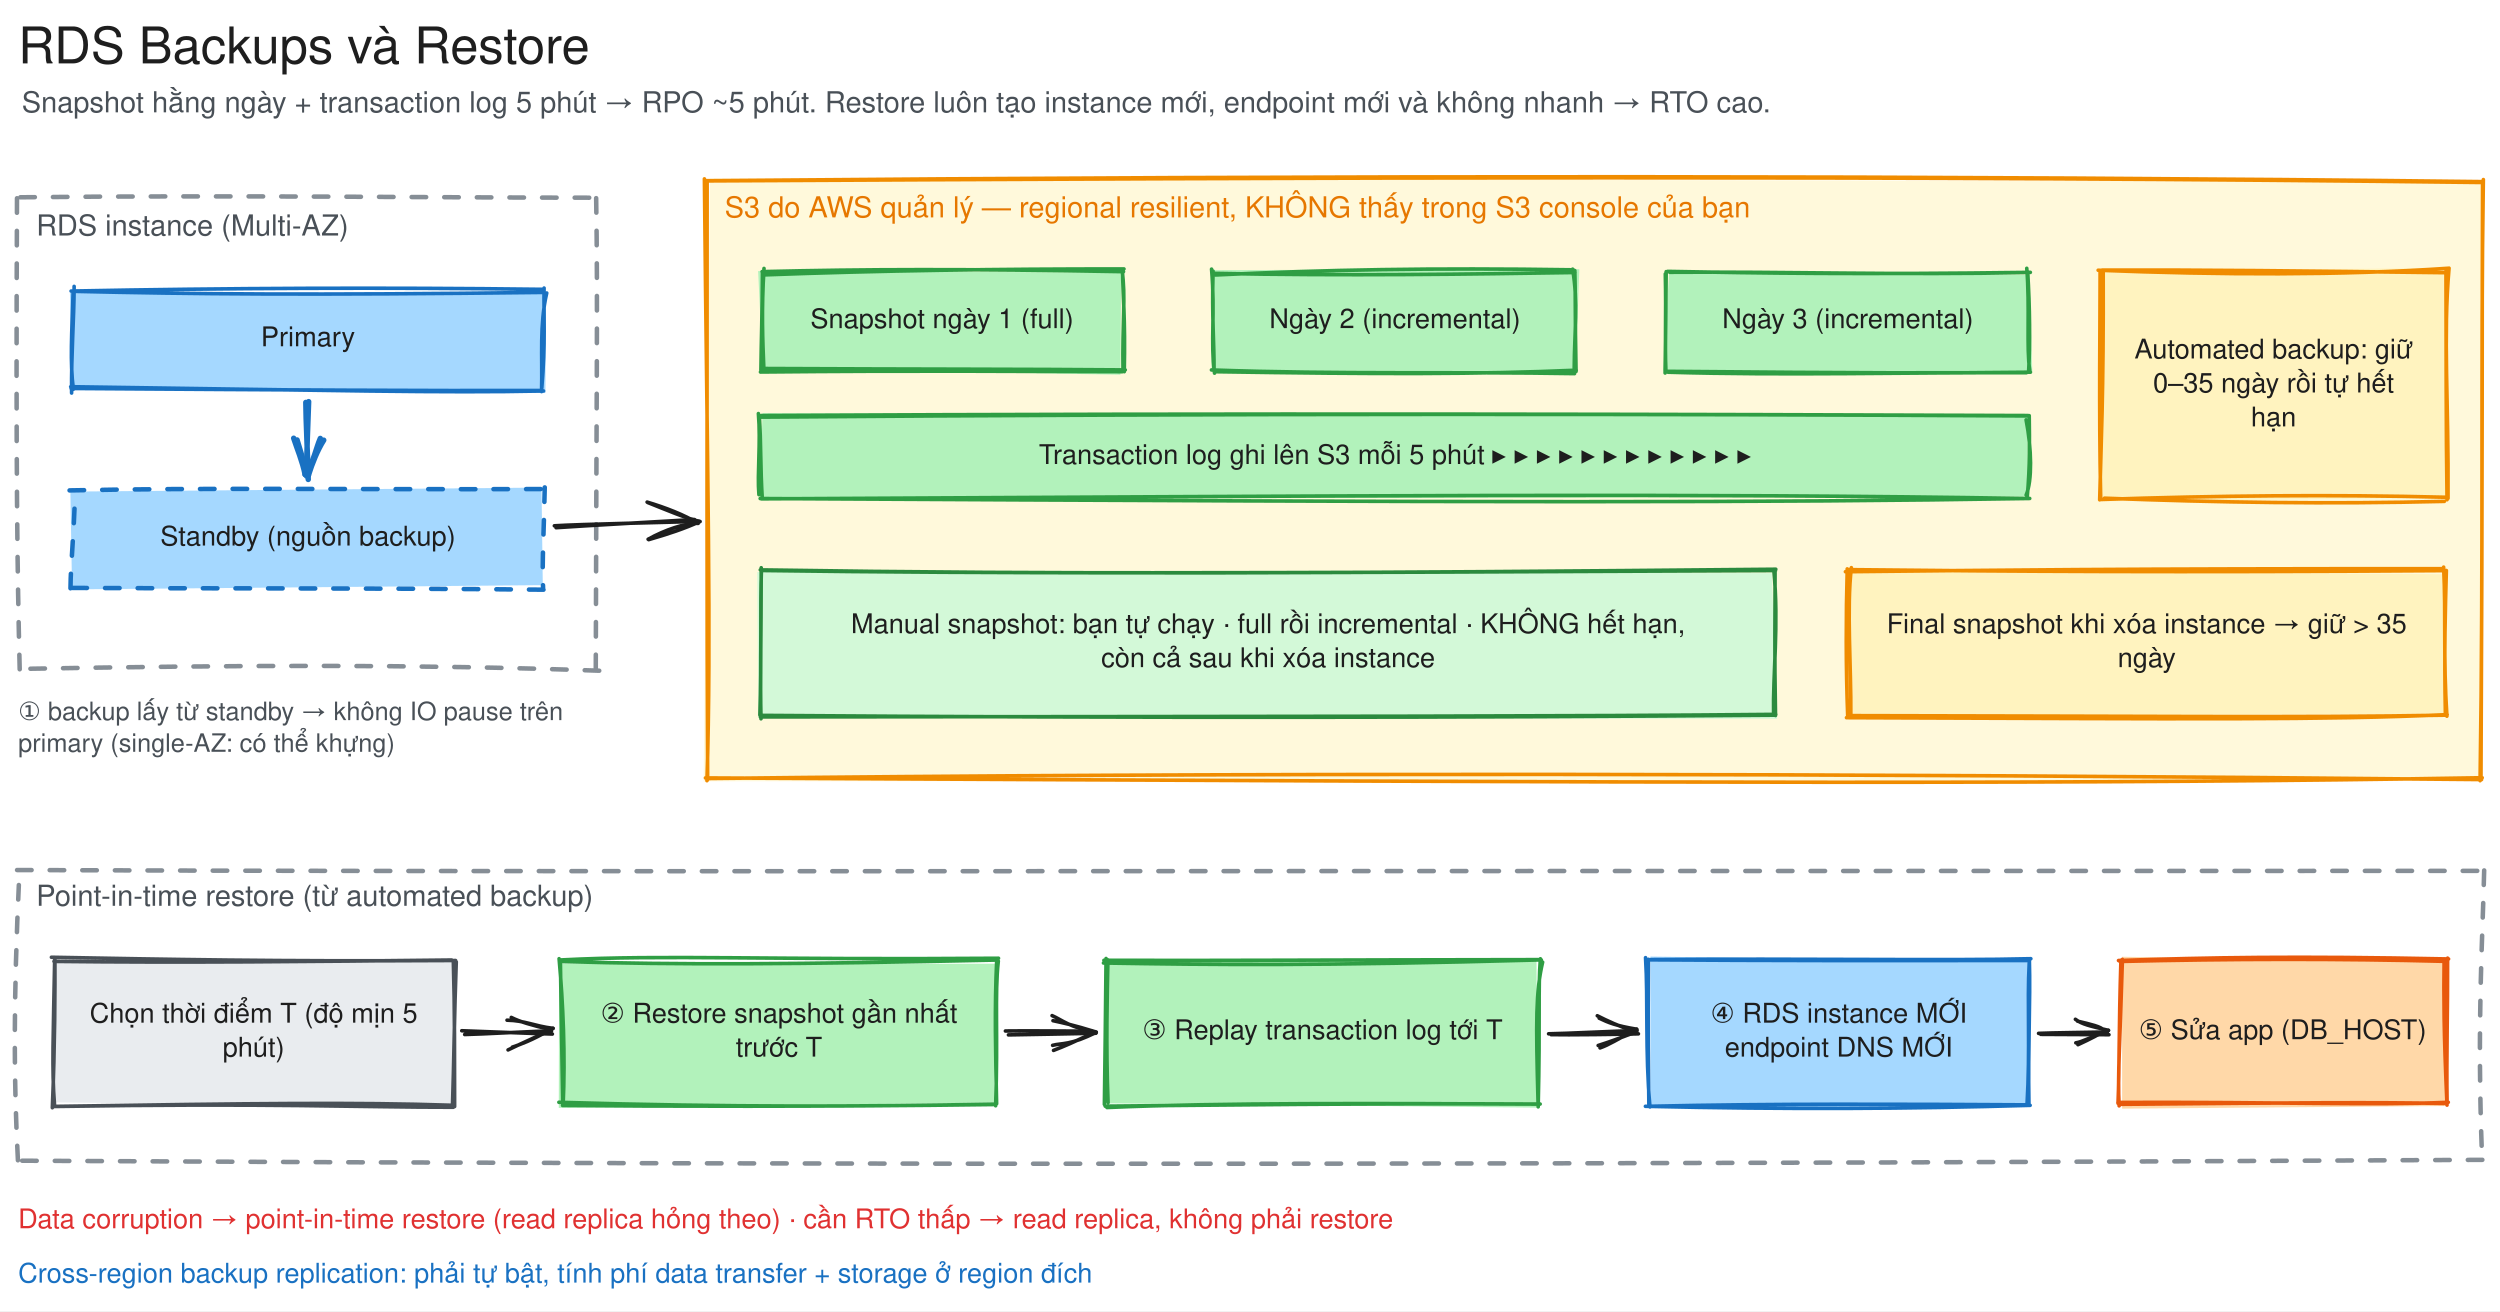
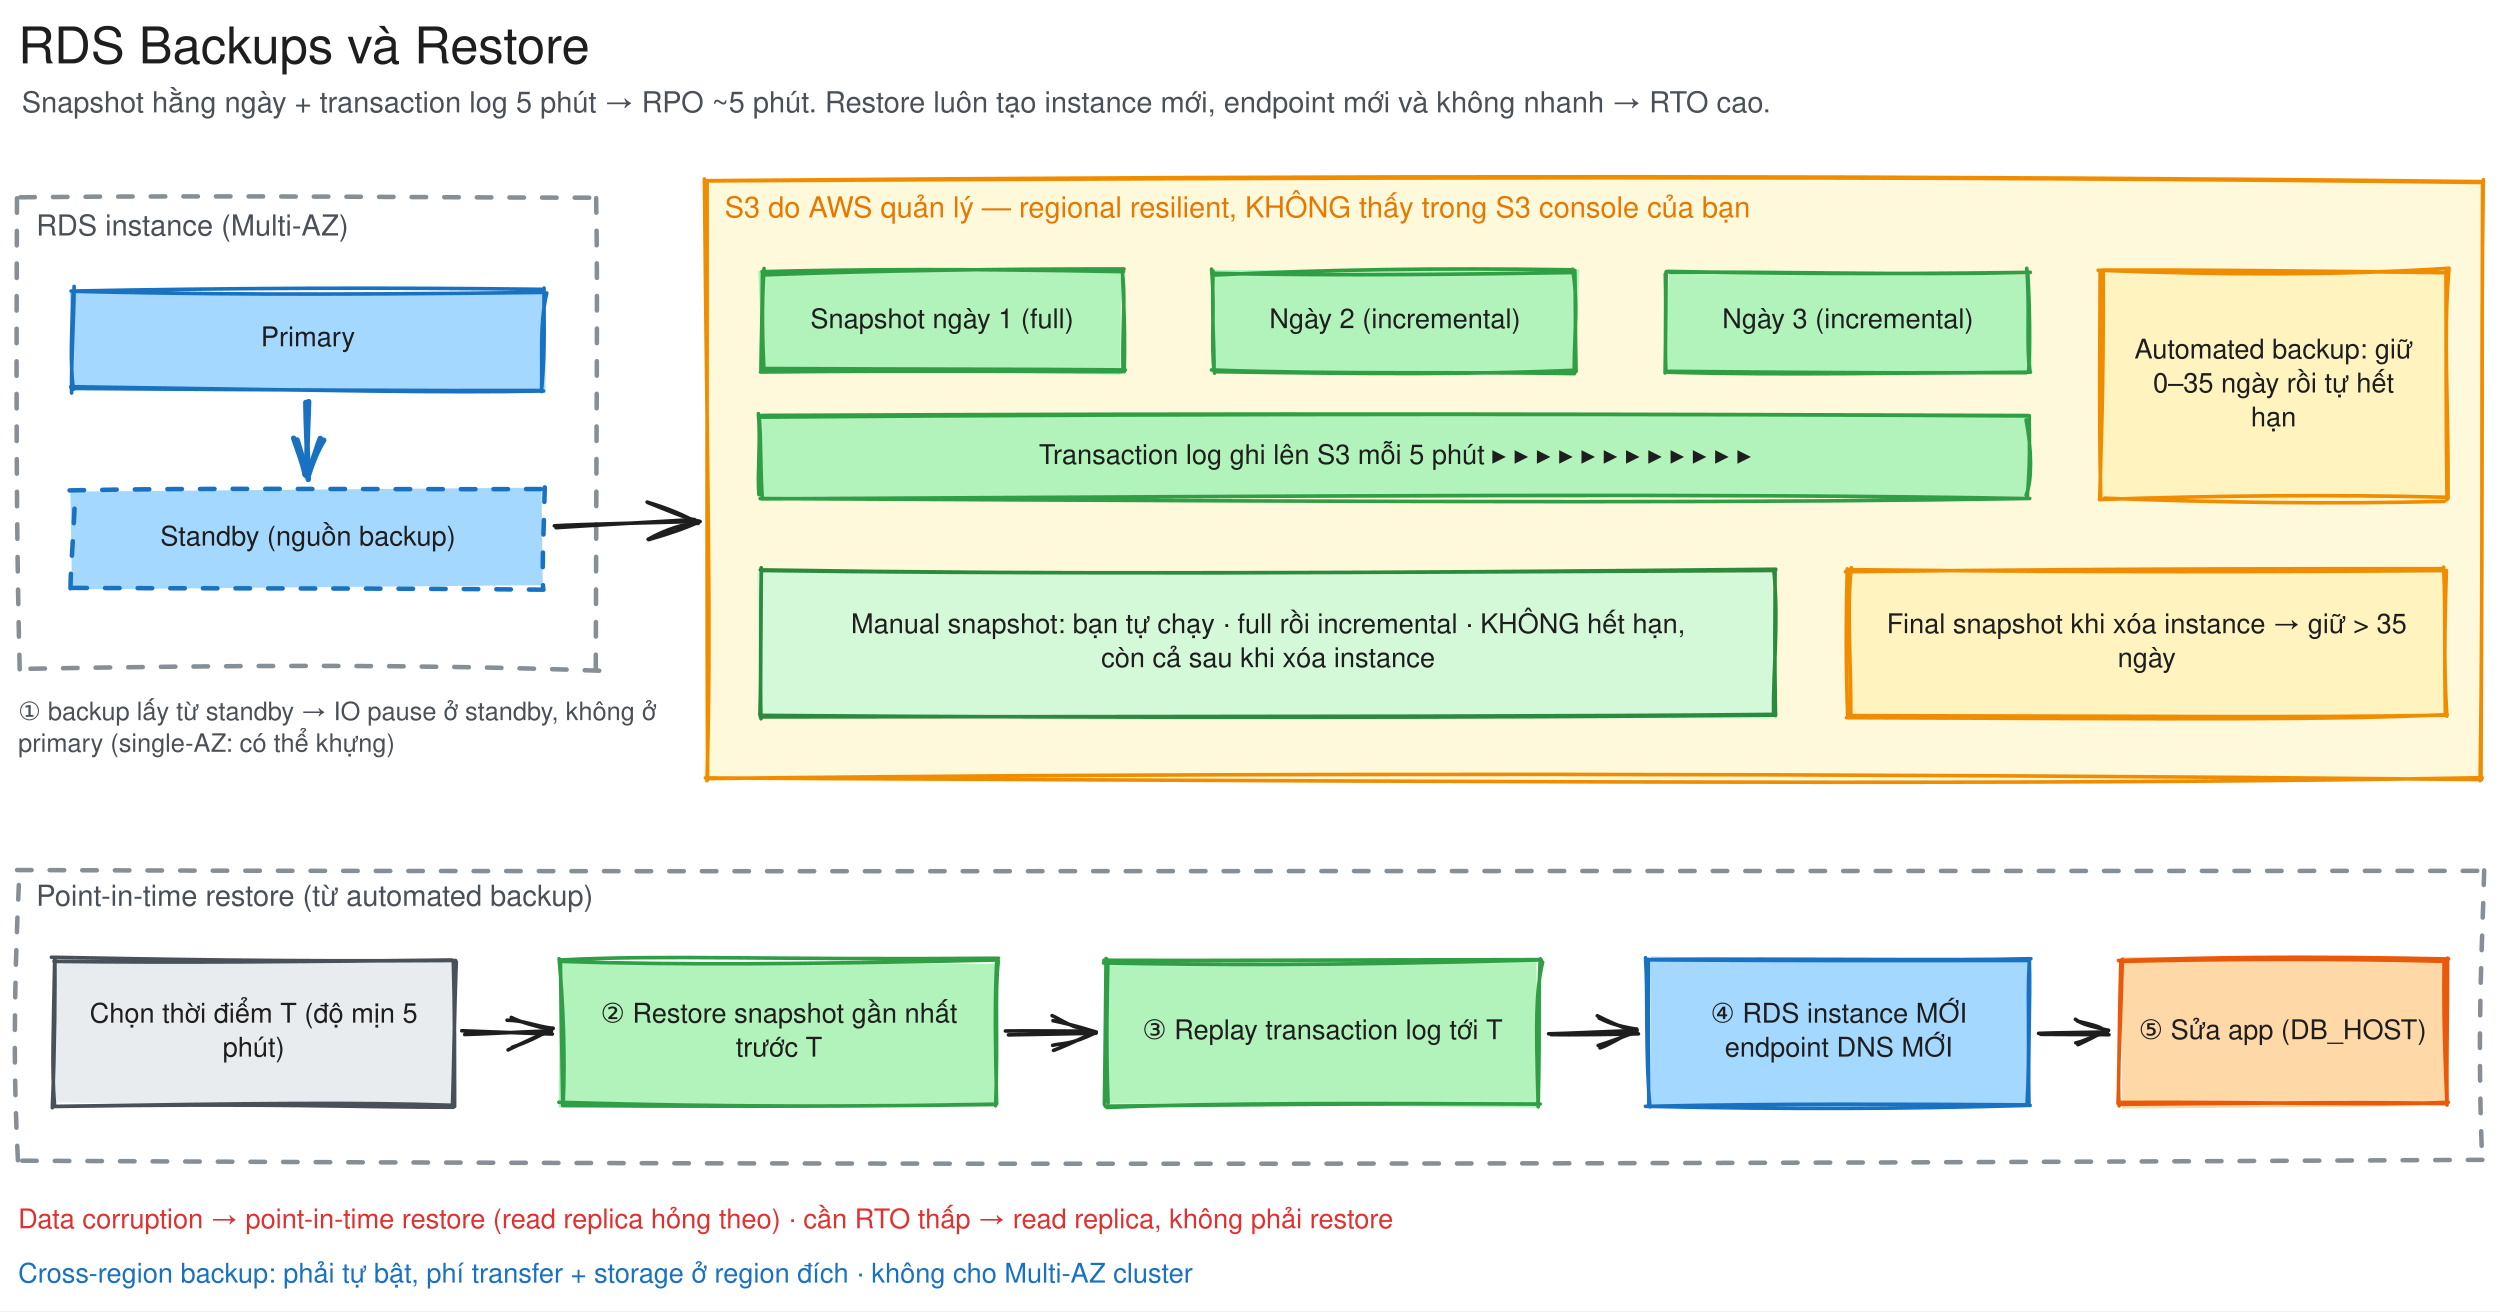
<svg xmlns="http://www.w3.org/2000/svg" version="1.1" viewBox="0 0 1380 723.75" width="1380" height="723.75">
  <defs>
    <style>
      @font-face {
        font-family: "Virgil";
        src: url("https://excalidraw.com/Virgil.woff2");
      }
      @font-face {
        font-family: "Cascadia";
        src: url("https://excalidraw.com/Cascadia.woff2");
      }
    </style>
  </defs>
  <rect x="0" y="0" width="1380" height="723.75" fill="#ffffff" />
  <g transform="translate(10 10) rotate(0 160.44 17.5)">
    <text x="0" y="25" font-family="Helvetica, Segoe UI Emoji" font-size="28px" fill="#1e1e1e" text-anchor="start" style="white-space: pre;" direction="ltr">RDS Backups và Restore</text>
  </g>
  <g transform="translate(12 48) rotate(0 490.24 10)">
    <text x="0" y="14" font-family="Helvetica, Segoe UI Emoji" font-size="16px" fill="#495057" text-anchor="start" style="white-space: pre;" direction="ltr">Snapshot hằng ngày + transaction log 5 phút → RPO ~5 phút. Restore luôn tạo instance mới, endpoint mới và không nhanh → RTO cao.</text>
  </g>
  <g stroke-linecap="round" transform="translate(10 110) rotate(0 160 130)">
    <path d="M1.23 -1.1 C117.66 -2.37, 234.95 -0.85, 319.68 -0.86 M319.08 -0.62 C320.02 55.49, 319.18 112.38, 318.86 261.34 M320.76 260.23 C221.25 256.64, 122.93 257.08, 0.05 259.25 M0.87 259.43 C-0.41 206.46, -1.29 149.82, -0.62 -0.89" stroke="#868e96" stroke-width="2.5" fill="none" stroke-dasharray="8 10" />
  </g>
  <g transform="translate(20 116) rotate(0 91.28 10)">
    <text x="0" y="14" font-family="Helvetica, Segoe UI Emoji" font-size="16px" fill="#495057" text-anchor="start" style="white-space: pre;" direction="ltr">RDS instance (Multi-AZ)</text>
  </g>
  <g stroke-linecap="round" transform="translate(390 100) rotate(0 490 165)">
    <path d="M1.95 -1.47 L981.28 0.22 L978.35 330.64 L-1.61 331.29" stroke="none" stroke-width="0" fill="#fff9db" />
    <path d="M-0.01 -0.13 C332.92 -1.96, 664.26 -3.18, 979.86 0.74 M-0.29 -0.25 C346.45 -3.36, 692.99 -3.14, 979.74 0.25 M980.81 -0.88 C979.26 101.12, 980.93 203.87, 979 330.95 M980.37 0.31 C980.01 74.78, 980.45 149.68, 979.5 330.02 M980.17 329.3 C770.63 332.9, 560.35 332.35, -0.59 329.41 M979.82 330.33 C631.57 326.79, 282.92 326.43, 0.09 329.75 M0.24 330.94 C2.77 248.94, 0.39 166.72, -1.17 -1.26 M0.62 330.37 C0.19 234.25, 0.24 139.27, 0.34 0.15" stroke="#f08c00" stroke-width="2" fill="none" />
  </g>
  <g transform="translate(400 106) rotate(0 287.52 10)">
    <text x="0" y="14" font-family="Helvetica, Segoe UI Emoji" font-size="16px" fill="#e67700" text-anchor="start" style="white-space: pre;" direction="ltr">S3 do AWS quản lý — regional resilient, KHÔNG thấy trong S3 console của bạn</text>
  </g>
  <g stroke-linecap="round" transform="translate(10 480) rotate(0 680 80)">
    <path d="M-0.57 0.26 C280.06 1.36, 559.98 0.73, 1360.24 0.72 M1361.26 0.49 C1360.33 41.5, 1357.25 83.81, 1360.08 158.59 M1360.25 160.23 C924.76 162.54, 490.19 163.47, -0.68 160.7 M-0.11 160.47 C-2.3 118.19, -2.8 75.57, 0.69 1.84" stroke="#868e96" stroke-width="2.5" fill="none" stroke-dasharray="8 10" />
  </g>
  <g transform="translate(20 486) rotate(0 171.12 10)">
    <text x="0" y="14" font-family="Helvetica, Segoe UI Emoji" font-size="16px" fill="#495057" text-anchor="start" style="white-space: pre;" direction="ltr">Point-in-time restore (từ automated backup)</text>
  </g>
  <g stroke-linecap="round" transform="translate(40 160) rotate(0 130 27.5)">
    <path d="M-1.4 1.72 L261.42 1.7 L261.08 56.85 L-0.21 55.1" stroke="none" stroke-width="0" fill="#a5d8ff" />
    <path d="M0.87 0.82 C65.9 2.35, 130.26 2.98, 259.76 1.42 M-0.76 0.67 C85.17 -1, 171.82 -1.39, 259.72 -0.29 M261.8 1.74 C257.71 19.47, 259.46 36.34, 258.94 56.16 M260.33 -0.99 C260.05 13.9, 261.16 29.63, 259.08 54.07 M260.04 55.82 C204.6 57, 146.24 55.51, -0.98 53.46 M259.42 55.55 C192.14 55.71, 125.39 55.31, -0.75 54.43 M-0.48 56.96 C-0.7 34.79, 0.87 16.79, 0.92 -1.91 M0.51 54.9 C-1.46 39.93, -0.35 24.19, 0.38 0.64" stroke="#1971c2" stroke-width="2" fill="none" />
  </g>
  <g transform="translate(140.675 178.125) rotate(0 29.325 9.375)">
    <text x="29.325" y="13" font-family="Helvetica, Segoe UI Emoji" font-size="15px" fill="#1e1e1e" text-anchor="middle" style="white-space: pre;" direction="ltr">Primary</text>
  </g>
  <g stroke-linecap="round" transform="translate(40 270) rotate(0 130 27.5)">
    <path d="M-1.15 1.36 L258.93 -0.85 L259.62 53 L-0.22 55.33" stroke="none" stroke-width="0" fill="#a5d8ff" />
    <path d="M-1.59 0.7 C74.96 -0.88, 153.24 0.3, 258.81 -0.03 M260.7 -0.95 C260.34 20.95, 259.09 40.37, 259.8 55.22 M259.99 55.51 C159.87 54.47, 60.93 54.95, -0.69 54.53 M-1.09 54.73 C-0.93 39.7, 0.71 27.81, 1.44 1.52" stroke="#1971c2" stroke-width="2.5" fill="none" stroke-dasharray="8 10" />
  </g>
  <g transform="translate(88.925 288.125) rotate(0 81.075 9.375)">
    <text x="81.075" y="13" font-family="Helvetica, Segoe UI Emoji" font-size="15px" fill="#1e1e1e" text-anchor="middle" style="white-space: pre;" direction="ltr">Standby (nguồn backup)</text>
  </g>
  <g stroke-linecap="round" transform="translate(420 150) rotate(0 100 27.5)">
    <path d="M-1.52 -0.38 L198.86 0.41 L198.48 56.85 L1.04 53.4" stroke="none" stroke-width="0" fill="#b2f2bb" />
    <path d="M1.36 1.76 C65.95 -0.66, 131.02 -1.58, 200.43 -1.55 M0.67 -0.06 C56.63 -1.42, 111.97 -1.66, 200.17 -0.04 M199.36 -0.87 C201.51 13.37, 199.47 28.45, 199.89 54.43 M199.66 -0.57 C199.77 13.16, 201.25 24.93, 200.6 55.17 M201.14 54.19 C144.54 53.71, 89.79 53.84, 1.57 53.41 M199.51 55.18 C144.7 55.08, 88.61 54.46, -0.22 55.36 M1.67 54.19 C0.99 37.76, 0.29 20.96, 1.73 -1.82 M0.02 54.28 C0.18 38.95, 0.75 22.93, 0.87 0.38" stroke="#2f9e44" stroke-width="2" fill="none" />
  </g>
  <g transform="translate(443.425 168.125) rotate(0 76.575 9.375)">
    <text x="76.575" y="13" font-family="Helvetica, Segoe UI Emoji" font-size="15px" fill="#1e1e1e" text-anchor="middle" style="white-space: pre;" direction="ltr">Snapshot ngày 1 (full)</text>
  </g>
  <g stroke-linecap="round" transform="translate(670 150) rotate(0 100 27.5)">
    <path d="M-0.84 -0.89 L201.79 -1.41 L199.71 55.32 L-1.25 54.97" stroke="none" stroke-width="0" fill="#b2f2bb" />
    <path d="M0.99 1.79 C60.71 -1.1, 120.14 -2.26, 198.5 -1.06 M-0.31 0.88 C71.79 2.4, 143.21 1.32, 199.39 0.43 M198.09 -1.43 C201.23 17.26, 199.09 32.62, 198.96 53.09 M199.3 -0.65 C199.72 11.49, 199.36 23.17, 199.98 55.04 M199.14 56.24 C134.59 55.1, 69.21 56.73, -1.28 54.21 M200.08 54.35 C145.55 56.67, 92.09 56.62, 0.48 55.18 M0.42 55.98 C-1.91 38.9, 0.86 23.34, -1.22 -1.45 M0.16 54.04 C0.26 40.16, -1.11 25.34, -0.39 -0.35" stroke="#2f9e44" stroke-width="2" fill="none" />
  </g>
  <g transform="translate(697.1 168.125) rotate(0 72.9 9.375)">
    <text x="72.9" y="13" font-family="Helvetica, Segoe UI Emoji" font-size="15px" fill="#1e1e1e" text-anchor="middle" style="white-space: pre;" direction="ltr">Ngày 2 (incremental)</text>
  </g>
  <g stroke-linecap="round" transform="translate(920 150) rotate(0 100 27.5)">
    <path d="M1.29 1.03 L200.25 1.79 L201.82 55.1 L-1.82 54.66" stroke="none" stroke-width="0" fill="#b2f2bb" />
    <path d="M1.67 0.31 C65.11 -0.2, 129.72 1.96, 198.99 0.42 M0.6 -0.2 C52.58 0.81, 105.21 1.59, 200.75 0.34 M198.77 -1.89 C200.53 19.2, 198.48 42.41, 200.44 54.43 M199.28 -0.04 C200.49 19.84, 200.66 39.81, 199.78 55.47 M198.59 55.75 C131.98 55.51, 66.13 57.4, 0.75 55.46 M200.8 55.45 C154.11 56.04, 107.4 55.92, -0.24 54.96 M-0.43 54.54 C-1.04 39.7, -0.23 24.53, -0.75 1.2 M-0.86 55.9 C-0.56 36.32, -0.43 16.49, -0.27 -0.05" stroke="#2f9e44" stroke-width="2" fill="none" />
  </g>
  <g transform="translate(947.1 168.125) rotate(0 72.9 9.375)">
    <text x="72.9" y="13" font-family="Helvetica, Segoe UI Emoji" font-size="15px" fill="#1e1e1e" text-anchor="middle" style="white-space: pre;" direction="ltr">Ngày 3 (incremental)</text>
  </g>
  <g stroke-linecap="round" transform="translate(420 230) rotate(0 350 22.5)">
    <path d="M0.92 -1.95 L699.22 -0.27 L699.42 44.1 L-0.68 45.49" stroke="none" stroke-width="0" fill="#b2f2bb" />
    <path d="M0.2 -0.62 C259.65 -2.08, 519.89 -1.31, 699.45 -0.63 M-0.26 0.27 C253.94 -1.76, 507.73 -1.53, 700 -0.39 M698.4 1.75 C701.52 17.7, 701.83 35.45, 698.43 43.27 M700.13 -0.56 C700.27 13.87, 700.64 26.31, 699.03 44.45 M699.81 45.19 C515.58 42.15, 332.47 43.66, 0.28 45.37 M700.4 45.16 C555.85 47.53, 412.05 47.47, -0.39 45.19 M-1.08 43.04 C-2.1 31.4, -0.01 14.18, -1.37 -1.71 M0.79 45.33 C-0.28 28.83, 0.11 14.04, -0.81 0.18" stroke="#2f9e44" stroke-width="2" fill="none" />
  </g>
  <g transform="translate(566.075 243.125) rotate(0 203.925 9.375)">
    <text x="203.925" y="13" font-family="Helvetica, Segoe UI Emoji" font-size="15px" fill="#1e1e1e" text-anchor="middle" style="white-space: pre;" direction="ltr">Transaction log ghi lên S3 mỗi 5 phút ▸ ▸ ▸ ▸ ▸ ▸ ▸ ▸ ▸ ▸ ▸ ▸</text>
  </g>
  <g stroke-linecap="round" transform="translate(1160 150) rotate(0 95 62.5)">
    <path d="M0.22 -0.55 L188.9 -2 L190.61 124.67 L-0.9 126.76" stroke="none" stroke-width="0" fill="#fff3bf" />
    <path d="M-1.82 -0.83 C65.07 1.81, 132.67 2.1, 191.7 -1.94 M0.29 -0.9 C56.28 -1.11, 112.07 -0.44, 190.45 0.54 M191.88 -1.98 C188.56 35.65, 191.71 71.85, 191.31 125.08 M190.16 -0.26 C190.29 42.21, 190.18 87.11, 190.76 125.86 M189.28 126.76 C126.19 128.33, 63.42 127.42, 1.68 124.99 M190.37 124.49 C127.57 122.9, 64.23 123.53, -0.8 125.73 M-0.98 125.9 C-0.28 96.27, 1.25 67.36, 0.97 -0.03 M-0.43 124.45 C-1.48 75.62, -0.72 26.26, -0.74 -0.43" stroke="#f08c00" stroke-width="2" fill="none" />
  </g>
  <g transform="translate(1175.5 184.375) rotate(0 79.5 28.125)">
    <text x="79.5" y="13.5" font-family="Helvetica, Segoe UI Emoji" font-size="15px" fill="#1e1e1e" text-anchor="middle" style="white-space: pre;" direction="ltr">Automated backup: giữ</text>
    <text x="79.5" y="32.25" font-family="Helvetica, Segoe UI Emoji" font-size="15px" fill="#1e1e1e" text-anchor="middle" style="white-space: pre;" direction="ltr">0–35 ngày rồi tự hết</text>
    <text x="79.5" y="51" font-family="Helvetica, Segoe UI Emoji" font-size="15px" fill="#1e1e1e" text-anchor="middle" style="white-space: pre;" direction="ltr">hạn</text>
  </g>
  <g stroke-linecap="round" transform="translate(420 315) rotate(0 280 40)">
    <path d="M-1.99 0.79 L558.06 1.36 L560.95 81.8 L-1.38 81.2" stroke="none" stroke-width="0" fill="#d3f9d8" />
    <path d="M-0.32 -0.43 C164.45 2.2, 327.8 1.42, 560.23 -0.79 M0.4 -0.08 C129.98 1.71, 260.35 1.47, 560.06 -0.04 M559.16 -0.12 C562 29.45, 558.54 57.59, 559.02 79.52 M559.83 0.92 C559.92 23.01, 559.41 45.03, 560.08 79.96 M560.22 79.32 C446.93 80.43, 333.94 80.41, -0.24 80.75 M560.07 79.78 C386.34 81.17, 212.65 81.46, -0.08 79.88 M0.07 81.77 C-0.45 60.14, 0.15 40.24, 0.2 -1.6 M-0.54 79.68 C0.41 49.56, -0.37 17.25, 0.28 0.66" stroke="#2b8a3e" stroke-width="2" fill="none" />
  </g>
  <g transform="translate(457.075 336.25) rotate(0 242.925 18.75)">
    <text x="242.925" y="13.25" font-family="Helvetica, Segoe UI Emoji" font-size="15px" fill="#1e1e1e" text-anchor="middle" style="white-space: pre;" direction="ltr">Manual snapshot: bạn tự chạy · full rồi incremental · KHÔNG hết hạn,</text>
    <text x="242.925" y="32" font-family="Helvetica, Segoe UI Emoji" font-size="15px" fill="#1e1e1e" text-anchor="middle" style="white-space: pre;" direction="ltr">còn cả sau khi xóa instance</text>
  </g>
  <g stroke-linecap="round" transform="translate(1020 315) rotate(0 165 40)">
    <path d="M0.61 -0.38 L328.59 1.97 L331.55 78.98 L1.8 80.41" stroke="none" stroke-width="0" fill="#fff3bf" />
    <path d="M-1.33 0.6 C75.62 -0.22, 153.44 -1.18, 328.83 -1.08 M-0.17 -0.57 C90 0.4, 179.7 1.07, 329.44 -0.01 M328.88 -1.95 C330.22 24.64, 328.61 48.48, 330.69 80.34 M330.39 -0.08 C329.83 21.4, 329.12 42.81, 329.86 79.83 M330.85 79.47 C261.91 82.57, 193.9 81.88, -0.74 81.16 M330.68 79.77 C247.92 81.19, 165.77 80.25, 0.53 80.02 M1.66 80.23 C1.88 52.47, -0.7 21.24, 1.95 -1.65 M-0.05 80.98 C-1.14 52.48, -1.06 24.94, -0.33 -0.97" stroke="#f08c00" stroke-width="2" fill="none" />
  </g>
  <g transform="translate(1039.2 336.25) rotate(0 145.8 18.75)">
    <text x="145.8" y="13.25" font-family="Helvetica, Segoe UI Emoji" font-size="15px" fill="#1e1e1e" text-anchor="middle" style="white-space: pre;" direction="ltr">Final snapshot khi xóa instance → giữ &gt; 35</text>
    <text x="145.8" y="32" font-family="Helvetica, Segoe UI Emoji" font-size="15px" fill="#1e1e1e" text-anchor="middle" style="white-space: pre;" direction="ltr">ngày</text>
  </g>
  <g stroke-linecap="round" transform="translate(30 530) rotate(0 110 40)">
    <path d="M-0.06 1.49 L220.02 0.98 L221.65 81.07 L-0.33 78.5" stroke="none" stroke-width="0" fill="#e9ecef" />
    <path d="M-1.62 -1.6 C60.45 -0.47, 122.9 0.82, 221.48 0.2 M-0.21 0.69 C70.91 1.54, 141.71 0.8, 219.35 -0.08 M221.86 0.96 C220.83 28.52, 220.5 59.06, 219.78 80.08 M220.24 0.56 C221.04 26.71, 220.9 54.68, 220.95 80.81 M220.23 81.21 C169.16 81.27, 119.38 78.79, -0.48 80.79 M219.33 80.1 C166.74 78.37, 111.97 79, 0.56 80.72 M-1.11 81.47 C0.36 47.08, 0.4 14.37, 0.32 -0.92 M0.09 79.85 C-1.48 60.14, -0.57 41.73, 0.18 -0.53" stroke="#495057" stroke-width="2" fill="none" />
  </g>
  <g transform="translate(47.525 551.25) rotate(0 92.475 18.75)">
    <text x="92.475" y="13.25" font-family="Helvetica, Segoe UI Emoji" font-size="15px" fill="#1e1e1e" text-anchor="middle" style="white-space: pre;" direction="ltr">Chọn thời điểm T (độ mịn 5</text>
    <text x="92.475" y="32" font-family="Helvetica, Segoe UI Emoji" font-size="15px" fill="#1e1e1e" text-anchor="middle" style="white-space: pre;" direction="ltr">phút)</text>
  </g>
  <g stroke-linecap="round" transform="translate(310 530) rotate(0 120 40)">
    <path d="M-1.38 1.96 L240.36 1.99 L238.62 78.6 L-1.56 81.57" stroke="none" stroke-width="0" fill="#b2f2bb" />
    <path d="M-0.17 -0.12 C56.81 -3.07, 113.75 -0.02, 241.18 -1.05 M0.51 0.78 C64.68 2.65, 128.28 2.39, 240.31 -0.06 M241.07 0.51 C239 19, 240.97 40.96, 239.58 80.38 M240.2 -0.33 C238.9 26.53, 239.58 51.2, 240.13 79.28 M238.49 79.48 C166.99 80.82, 94.76 81.28, -1.5 78.46 M239.21 79.7 C144.94 81.02, 49.53 80.72, 0.54 80.21 M0.85 80.16 C2.1 52.49, 0.85 24.06, -1.38 -0.8 M0.62 79.28 C0.12 54.66, -0.15 27.64, -0.67 0.07" stroke="#2f9e44" stroke-width="2" fill="none" />
  </g>
  <g transform="translate(328.525 551.25) rotate(0 101.475 18.75)">
    <text x="101.475" y="13.25" font-family="Helvetica, Segoe UI Emoji" font-size="15px" fill="#1e1e1e" text-anchor="middle" style="white-space: pre;" direction="ltr">② Restore snapshot gần nhất</text>
    <text x="101.475" y="32" font-family="Helvetica, Segoe UI Emoji" font-size="15px" fill="#1e1e1e" text-anchor="middle" style="white-space: pre;" direction="ltr">trước T</text>
  </g>
  <g stroke-linecap="round" transform="translate(610 530) rotate(0 120 40)">
    <path d="M-0.02 -0.77 L238.14 -0.15 L238.7 81.42 L-0.06 79.04" stroke="none" stroke-width="0" fill="#b2f2bb" />
    <path d="M-0.89 1.58 C60.03 2.57, 116.59 3.29, 240.8 -0.14 M-0.64 0.09 C59.91 0.34, 119.96 -0.15, 239.38 -0.29 M241.53 1.1 C237.72 17.71, 237.78 32.98, 239 78.5 M240.29 -0.76 C238.96 16.04, 240.23 31.9, 239.08 80.98 M238.65 79.47 C152.66 79.07, 63.98 78.57, 1.04 81.36 M240.17 79.43 C147.96 78.91, 54.47 80.12, 0.06 80.6 M1.66 78.64 C0.4 47.37, 1.23 17.36, 1.57 -0.15 M-0.38 79.64 C-0.02 56, 0.18 32.25, 0.54 -0.91" stroke="#2f9e44" stroke-width="2" fill="none" />
  </g>
  <g transform="translate(624.55 560.625) rotate(0 105.45 9.375)">
    <text x="105.45" y="13" font-family="Helvetica, Segoe UI Emoji" font-size="15px" fill="#1e1e1e" text-anchor="middle" style="white-space: pre;" direction="ltr">③ Replay transaction log tới T</text>
  </g>
  <g stroke-linecap="round" transform="translate(910 530) rotate(0 105 40)">
    <path d="M1.07 -1.99 L209.76 1.01 L210.55 80.45 L1.15 81.55" stroke="none" stroke-width="0" fill="#a5d8ff" />
    <path d="M1 -0.3 C83.77 -1.07, 166.21 0.4, 211.03 -0.8 M-0.02 -0.17 C65.82 0.31, 130.57 0.31, 210.28 0.22 M210.13 1.49 C208.89 23.53, 210.74 48.51, 208.9 80.08 M210.21 -0.69 C210.87 24.08, 209.38 46.75, 209.98 79.58 M210.64 80.15 C143.68 82.11, 77.5 82.52, -1.73 80.68 M210.21 79.88 C139.62 79.45, 68.75 79.11, -0.18 80.68 M0.78 81.04 C-1.92 50.81, -0.23 21.86, -1.66 -1.37 M0.17 80.29 C-0.06 60.24, -0.34 40.34, -0.06 -0.45" stroke="#1971c2" stroke-width="2" fill="none" />
  </g>
  <g transform="translate(946 551.25) rotate(0 69 18.75)">
    <text x="69" y="13.25" font-family="Helvetica, Segoe UI Emoji" font-size="15px" fill="#1e1e1e" text-anchor="middle" style="white-space: pre;" direction="ltr">④ RDS instance MỚI</text>
    <text x="69" y="32" font-family="Helvetica, Segoe UI Emoji" font-size="15px" fill="#1e1e1e" text-anchor="middle" style="white-space: pre;" direction="ltr">endpoint DNS MỚI</text>
  </g>
  <g stroke-linecap="round" transform="translate(1170 530) rotate(0 90 40)">
    <path d="M1.38 -1.87 L180.29 0.84 L180.7 80.5 L1.41 81.98" stroke="none" stroke-width="0" fill="#ffd8a8" />
    <path d="M-0.59 0.2 C49.15 -1.47, 96.34 -2.39, 181.61 -0.65 M0.21 0.73 C61.06 -0.74, 121.98 -0.86, 179.3 0.66 M181.07 -1.11 C181.19 26.53, 180.37 53.74, 180.8 78.92 M179.15 -0.59 C178.88 19.78, 178.91 39.22, 180.75 80.02 M181.46 78.46 C137.48 80.32, 92.5 78.22, -0.91 78.52 M179.03 79.1 C141.31 78.38, 101.93 78.65, 0.16 79.59 M-0.24 80.43 C-1.16 63.62, 0.31 44.38, 1.58 -0.43 M-0.85 79.04 C-0.06 59.33, -0.45 38.54, 0.75 0.03" stroke="#e8590c" stroke-width="2" fill="none" />
  </g>
  <g transform="translate(1186.95 560.625) rotate(0 73.05 9.375)">
    <text x="73.05" y="13" font-family="Helvetica, Segoe UI Emoji" font-size="15px" fill="#1e1e1e" text-anchor="middle" style="white-space: pre;" direction="ltr">⑤ Sửa app (DB_HOST)</text>
  </g>
  <g stroke-linecap="round">
    <g transform="translate(170 221) rotate(0 0 21.5)">
      <path d="M-1.2 1.14 C-1.26 8.44, 0.07 36.59, 0.15 43.65 M0.38 0.7 C0.11 7.66, -0.96 35.08, -0.72 41.86" stroke="#1971c2" stroke-width="3" fill="none" />
    </g>
    <g transform="translate(170 221) rotate(0 0 21.5)">
      <path d="M-6.01 21.85 C-4.37 27.51, -2.18 34.84, 0.26 41.32 M-7.89 20.9 C-6.13 26.38, -3.03 33.61, -1.59 40.93" stroke="#1971c2" stroke-width="3" fill="none" />
    </g>
    <g transform="translate(170 221) rotate(0 0 21.5)">
      <path d="M8.7 21.97 C5.24 27.43, 2.34 34.73, 0.26 41.32 M6.81 21.01 C4.46 26.31, 3.44 33.52, -1.59 40.93" stroke="#1971c2" stroke-width="3" fill="none" />
    </g>
  </g>
  <g stroke-linecap="round">
    <g transform="translate(305.9937 291.2749) rotate(0 39.00628 -1.785499)">
      <path d="M0.96 0.01 C13.66 -0.89, 64.65 -3.75, 77.31 -4.5 M0.01 -1.03 C13 -1.89, 66.45 -3.02, 79.65 -3.45" stroke="#1e1e1e" stroke-width="2" fill="none" />
    </g>
    <g transform="translate(305.9937 291.2749) rotate(0 39.00628 -1.785499)">
      <path d="M51.77 6.39 C61.08 1.21, 72.09 -2.55, 79.29 -2.39 M52.07 6.61 C62.55 3.59, 71.92 0.52, 80.34 -3.39" stroke="#1e1e1e" stroke-width="2" fill="none" />
    </g>
    <g transform="translate(305.9937 291.2749) rotate(0 39.00628 -1.785499)">
      <path d="M51.22 -14.12 C60.9 -11.25, 72.13 -6.95, 79.29 -2.39 M51.52 -13.9 C62.21 -9.67, 71.77 -5.48, 80.34 -3.39" stroke="#1e1e1e" stroke-width="2" fill="none" />
    </g>
  </g>
  <g stroke-linecap="round">
    <g transform="translate(256 570) rotate(0 24 0)">
      <path d="M-1.11 -1.03 C7.04 -0.82, 40.79 0.66, 48.9 0.79 M0.51 1.05 C8.58 0.96, 40.76 -0.91, 48.43 -0.92" stroke="#1e1e1e" stroke-width="2" fill="none" />
    </g>
    <g transform="translate(256 570) rotate(0 24 0)">
      <path d="M24.45 9.55 C34.18 4.8, 39.14 2.95, 49.27 -2.35 M26.79 8.03 C31.23 6.53, 37.17 4.47, 47.86 -1.64" stroke="#1e1e1e" stroke-width="2" fill="none" />
    </g>
    <g transform="translate(256 570) rotate(0 24 0)">
      <path d="M23.89 -6.86 C33.72 -6.69, 38.86 -3.63, 49.27 -2.35 M26.23 -8.38 C30.91 -6.02, 36.98 -4.22, 47.86 -1.64" stroke="#1e1e1e" stroke-width="2" fill="none" />
    </g>
  </g>
  <g stroke-linecap="round">
    <g transform="translate(556 570) rotate(0 24 0)">
      <path d="M-1.01 -0.89 C6.98 -1.06, 38.83 -0.85, 46.83 -0.77 M0.66 1.26 C9.09 1.21, 40.81 0.46, 48.93 0.36" stroke="#1e1e1e" stroke-width="2" fill="none" />
    </g>
    <g transform="translate(556 570) rotate(0 24 0)">
      <path d="M25.05 7.03 C29.91 5.7, 35.14 7.05, 49.13 -0.22 M25.55 9.82 C31.21 7.66, 36.68 5.33, 48.55 -0.47" stroke="#1e1e1e" stroke-width="2" fill="none" />
    </g>
    <g transform="translate(556 570) rotate(0 24 0)">
      <path d="M24.75 -9.38 C29.7 -7.28, 35 -2.49, 49.13 -0.22 M25.25 -6.59 C30.95 -5.33, 36.48 -4.22, 48.55 -0.47" stroke="#1e1e1e" stroke-width="2" fill="none" />
    </g>
  </g>
  <g stroke-linecap="round">
    <g transform="translate(856 570) rotate(0 24 0)">
      <path d="M0.19 1.12 C8.33 1.36, 40.31 0.95, 48.4 0.68 M-1.17 0.66 C6.89 0.62, 39.41 -1.07, 47.66 -1.08" stroke="#1e1e1e" stroke-width="2" fill="none" />
    </g>
    <g transform="translate(856 570) rotate(0 24 0)">
      <path d="M27.22 8.45 C32.35 6.64, 36.18 4.03, 47.43 -1.88 M26.19 7.11 C31.89 5.3, 37.53 3.31, 46.89 -0.35" stroke="#1e1e1e" stroke-width="2" fill="none" />
    </g>
    <g transform="translate(856 570) rotate(0 24 0)">
      <path d="M26.74 -7.96 C31.89 -5.5, 35.85 -3.83, 47.43 -1.88 M25.71 -9.3 C31.41 -6.42, 37.19 -3.72, 46.89 -0.35" stroke="#1e1e1e" stroke-width="2" fill="none" />
    </g>
  </g>
  <g stroke-linecap="round">
    <g transform="translate(1126 570) rotate(0 19 0)">
      <path d="M0.49 0.96 C6.72 1.02, 31.91 1.12, 38.13 1.16 M-0.71 0.42 C5.3 0.11, 30.97 -0.19, 37.25 -0.35" stroke="#1e1e1e" stroke-width="2" fill="none" />
    </g>
    <g transform="translate(1126 570) rotate(0 19 0)">
      <path d="M21.03 6.67 C27.77 3.58, 34.27 0.26, 35.47 -1.08 M19.86 5.65 C23.48 5.12, 27.5 2.76, 37.86 -1.24" stroke="#1e1e1e" stroke-width="2" fill="none" />
    </g>
    <g transform="translate(1126 570) rotate(0 19 0)">
      <path d="M20.79 -6.33 C27.7 -4.67, 34.28 -3.26, 35.47 -1.08 M19.62 -7.35 C23.26 -4.61, 27.34 -3.71, 37.86 -1.24" stroke="#1e1e1e" stroke-width="2" fill="none" />
    </g>
  </g>
  <g transform="translate(10 385) rotate(0 149.52 17.5)">
-     <text x="0" y="12.5" font-family="Helvetica, Segoe UI Emoji" font-size="14px" fill="#495057" text-anchor="start" style="white-space: pre;" direction="ltr">① backup lấy từ standby → không IO pause trên</text>
+     <text x="0" y="12.5" font-family="Helvetica, Segoe UI Emoji" font-size="14px" fill="#495057" text-anchor="start" style="white-space: pre;" direction="ltr">① backup lấy từ standby → IO pause ở standby, không ở</text>
    <text x="0" y="30" font-family="Helvetica, Segoe UI Emoji" font-size="14px" fill="#495057" text-anchor="start" style="white-space: pre;" direction="ltr">primary (single-AZ: có thể khựng)</text>
  </g>
  <g transform="translate(10 665) rotate(0 404.4 9.375)">
    <text x="0" y="13" font-family="Helvetica, Segoe UI Emoji" font-size="15px" fill="#e03131" text-anchor="start" style="white-space: pre;" direction="ltr">Data corruption → point-in-time restore (read replica hỏng theo) · cần RTO thấp → read replica, không phải restore</text>
  </g>
  <g transform="translate(10 695) rotate(0 321.3 9.375)">
-     <text x="0" y="13" font-family="Helvetica, Segoe UI Emoji" font-size="15px" fill="#1971c2" text-anchor="start" style="white-space: pre;" direction="ltr">Cross-region backup replication: phải tự bật, tính phí data transfer + storage ở region đích</text>
+     <text x="0" y="13" font-family="Helvetica, Segoe UI Emoji" font-size="15px" fill="#1971c2" text-anchor="start" style="white-space: pre;" direction="ltr">Cross-region backup: phải tự bật, phí transfer + storage ở region đích · không cho Multi-AZ cluster</text>
  </g>
</svg>
